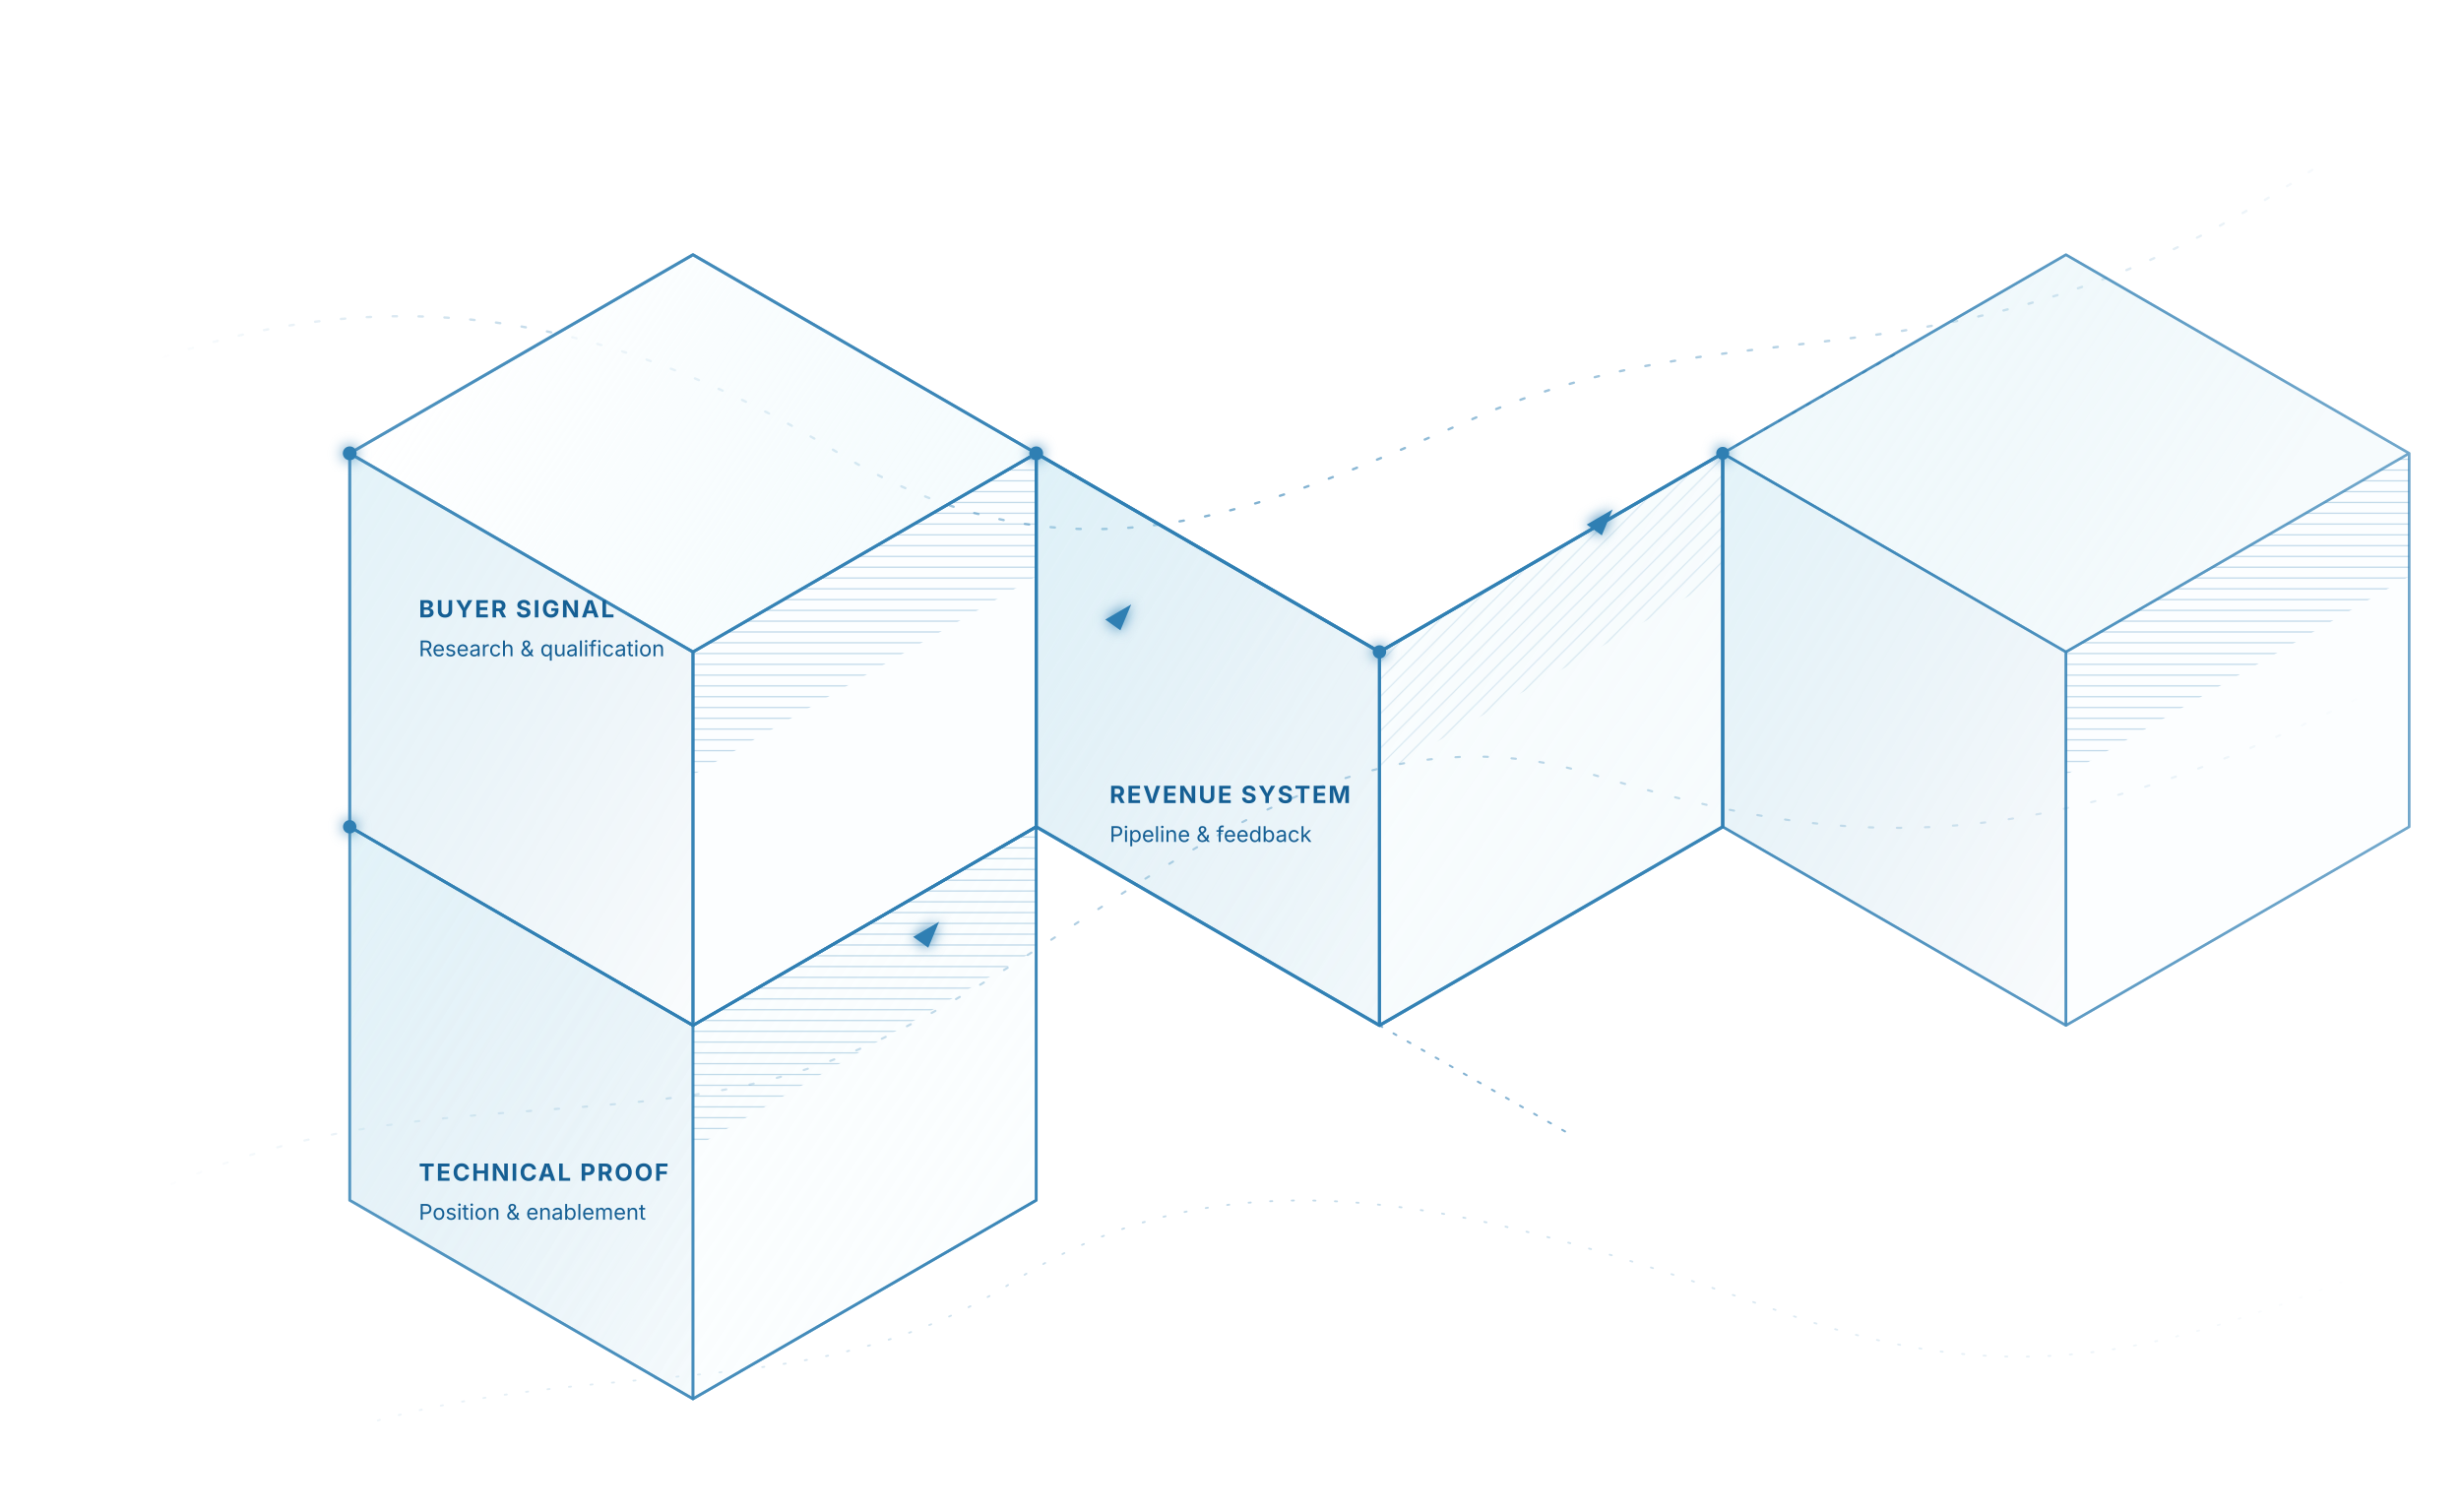
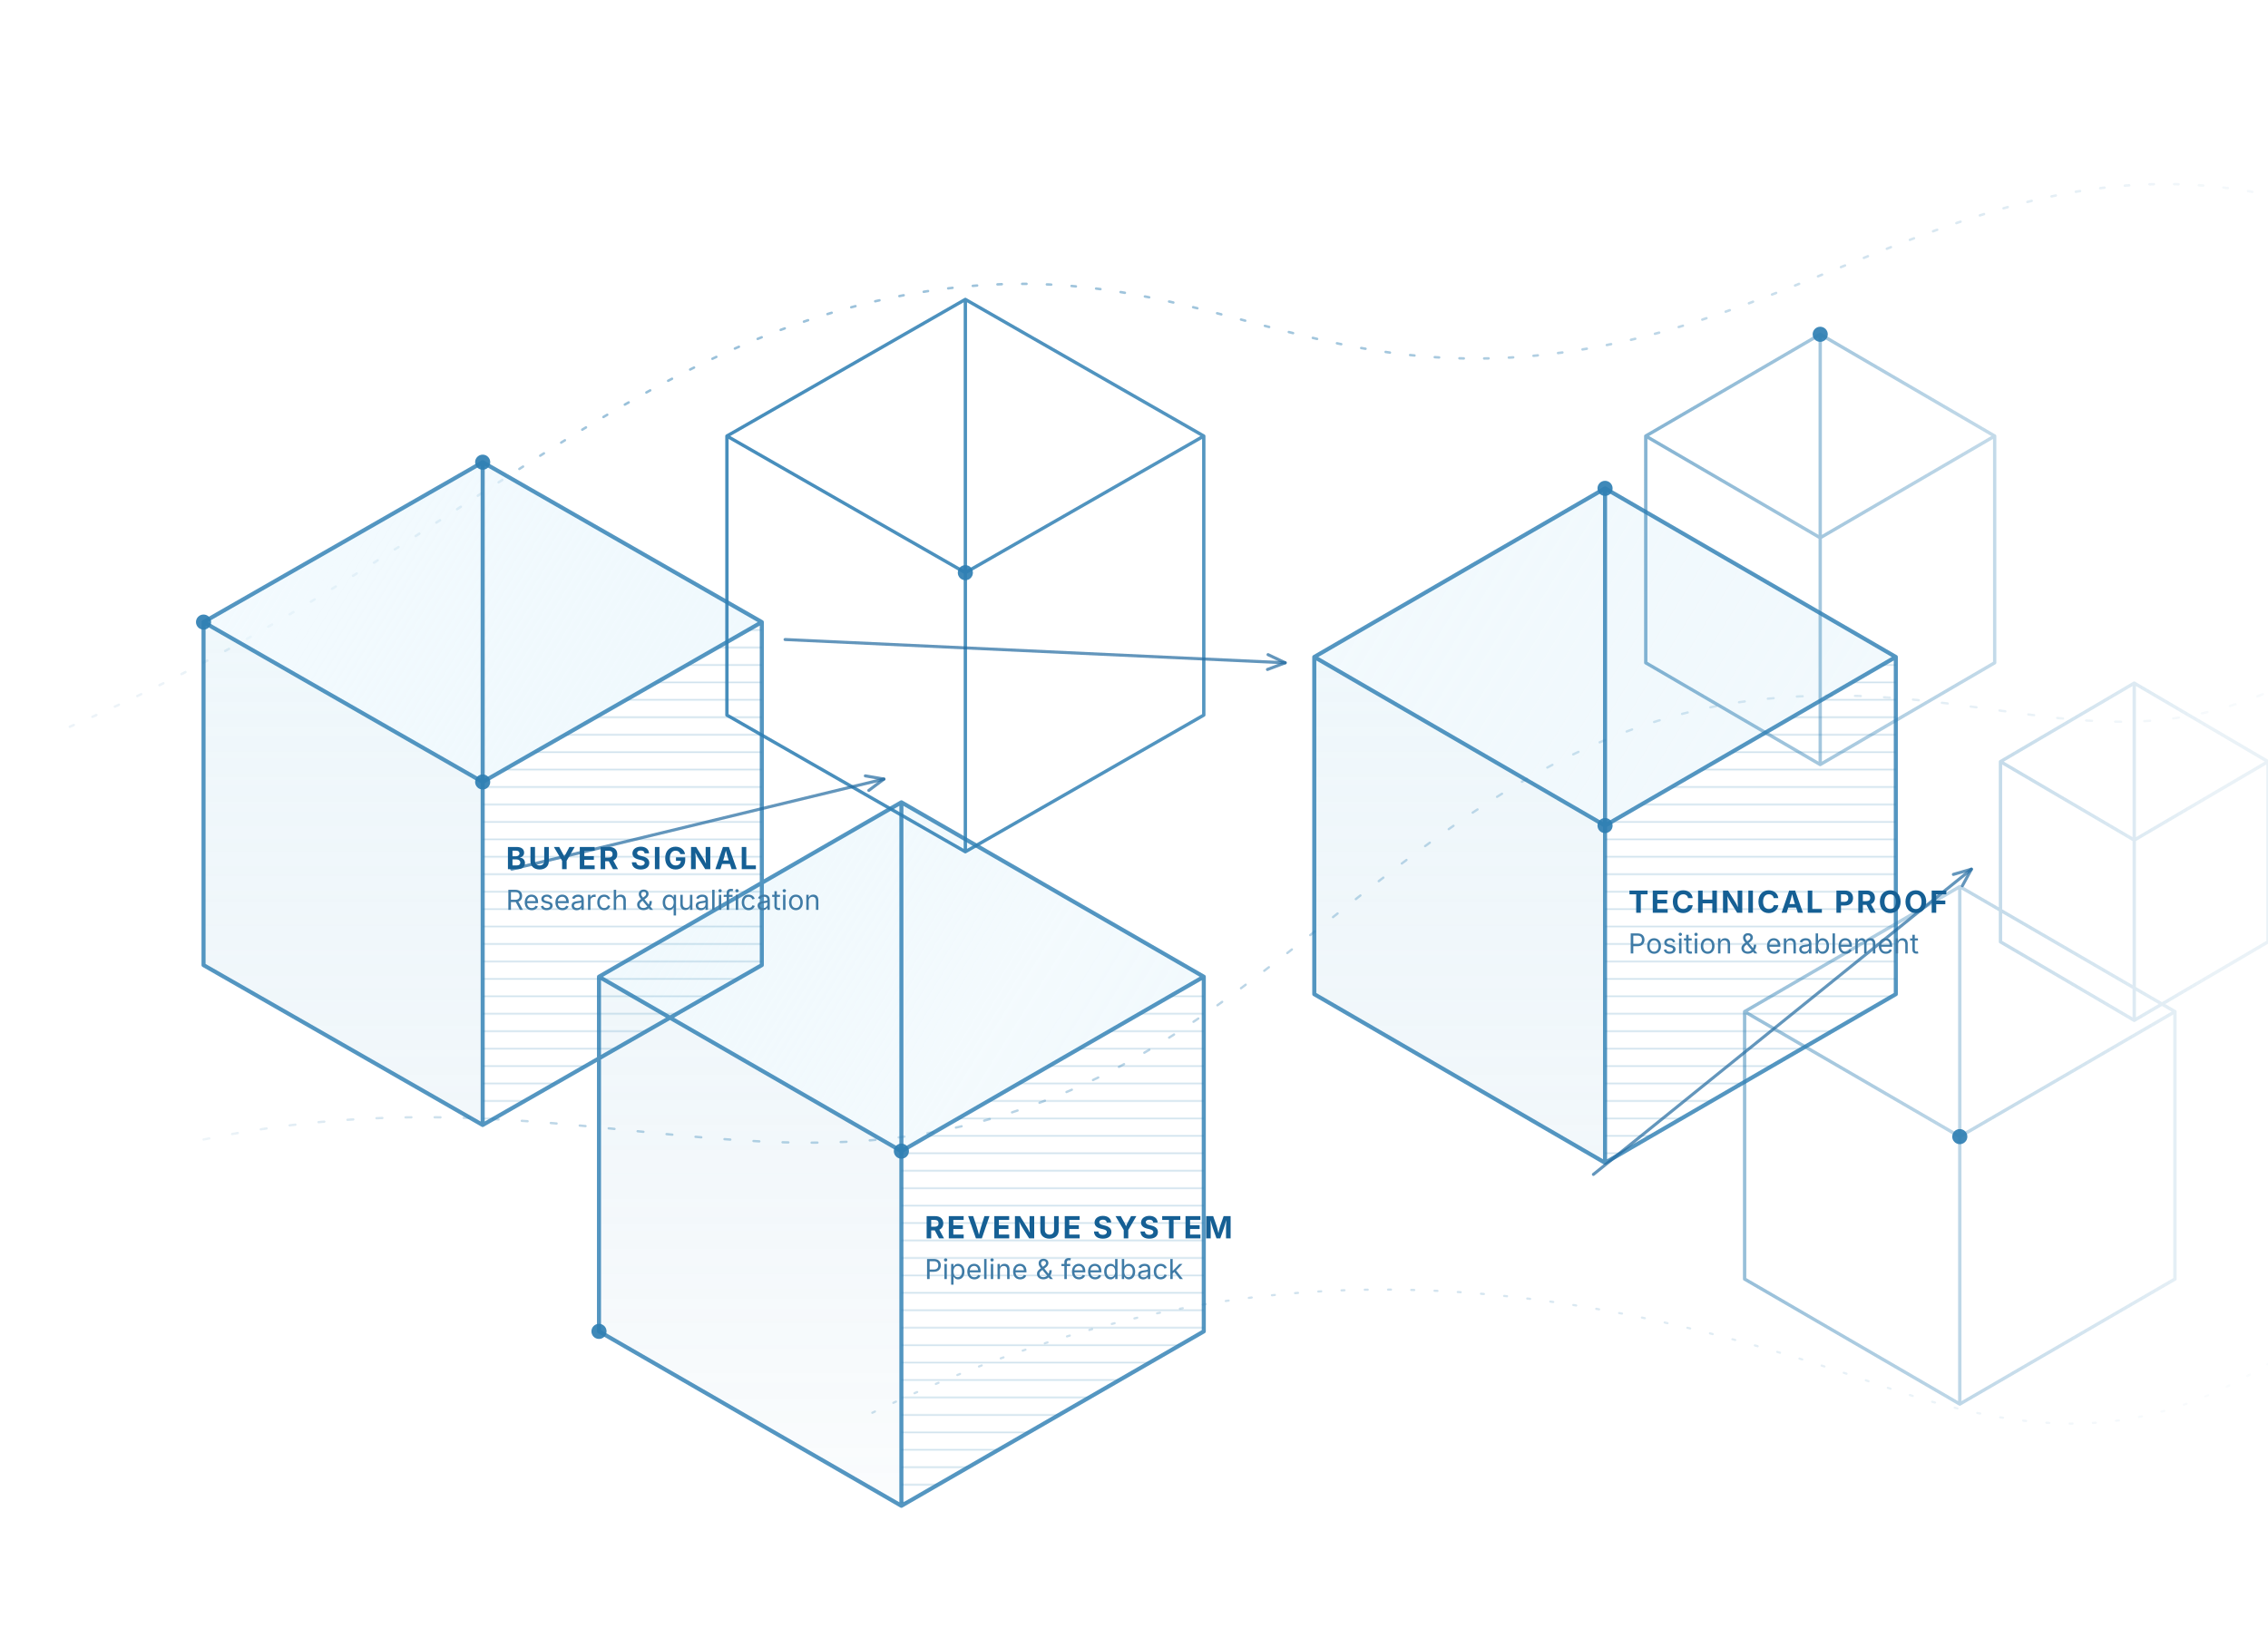
- <svg xmlns="http://www.w3.org/2000/svg" viewBox="-120 -42 1140 700" fill="none" aria-hidden="true">
+ <svg xmlns="http://www.w3.org/2000/svg" viewBox="0 0 780 560" fill="none" aria-hidden="true">
  <defs>
-     <linearGradient id="planeLight" x1="120" y1="50" x2="740" y2="470" gradientUnits="userSpaceOnUse">
-       <stop stop-color="#ffffff" stop-opacity=".86" />
-       <stop offset=".58" stop-color="#dff4fa" stop-opacity=".3" />
-       <stop offset="1" stop-color="#85c8df" stop-opacity=".08" />
+     <linearGradient id="wireFade" x1="60" y1="0" x2="760" y2="0" gradientUnits="userSpaceOnUse">
+       <stop stop-color="#2f7fb3" stop-opacity=".16" />
+       <stop offset=".22" stop-color="#2f7fb3" stop-opacity=".9" />
+       <stop offset=".6" stop-color="#2f7fb3" stop-opacity=".8" />
+       <stop offset="1" stop-color="#2f7fb3" stop-opacity=".1" />
    </linearGradient>
-     <linearGradient id="planeBlue" x1="0" y1="0" x2="1" y2="1">
-       <stop stop-color="#77c5e1" stop-opacity=".2" />
-       <stop offset="1" stop-color="#2f7fb3" stop-opacity=".025" />
+     <linearGradient id="topFill" x1="60" y1="120" x2="620" y2="470" gradientUnits="userSpaceOnUse">
+       <stop stop-color="#f4fbff" stop-opacity=".85" />
+       <stop offset=".55" stop-color="#d6eef9" stop-opacity=".28" />
+       <stop offset="1" stop-color="#8fcdee" stop-opacity=".08" />
    </linearGradient>
-     <linearGradient id="lineFade" x1="-50" y1="0" x2="980" y2="0" gradientUnits="userSpaceOnUse">
-       <stop stop-color="#2f7fb3" stop-opacity="0" />
-       <stop offset=".17" stop-color="#2f7fb3" stop-opacity=".42" />
-       <stop offset=".5" stop-color="#2f7fb3" stop-opacity=".92" />
-       <stop offset=".84" stop-color="#2f7fb3" stop-opacity=".36" />
-       <stop offset="1" stop-color="#2f7fb3" stop-opacity="0" />
+     <linearGradient id="sideFill" x1="0" y1="0" x2="0" y2="1">
+       <stop stop-color="#9fd4ea" stop-opacity=".16" />
+       <stop offset="1" stop-color="#2f7fb3" stop-opacity=".02" />
    </linearGradient>
-     <pattern id="fineLines" width="5" height="5" patternUnits="userSpaceOnUse">
-       <path d="M0 .75H5" stroke="#2f7fb3" stroke-opacity=".28" stroke-width=".6" />
+     <pattern id="hatch" width="6" height="6" patternUnits="userSpaceOnUse" patternTransform="rotate(0)">
+       <path d="M0 .75H6" stroke="#2f7fb3" stroke-opacity=".22" stroke-width=".55" />
    </pattern>
-     <pattern id="crossLines" width="8" height="8" patternUnits="userSpaceOnUse">
-       <path d="M0 8 8 0M-4 4 4-4M4 12 12 4" stroke="#2f7fb3" stroke-opacity=".15" stroke-width=".58" />
-     </pattern>
-     <filter id="nodeGlow" x="-80%" y="-80%" width="260%" height="260%" color-interpolation-filters="sRGB">
-       <feGaussianBlur stdDeviation="3.2" result="blur" />
-       <feMerge>
-         <feMergeNode in="blur" />
-         <feMergeNode in="SourceGraphic" />
-       </feMerge>
-     </filter>
  </defs>
-   <g stroke="url(#lineFade)" stroke-linecap="round">
-     <path d="M-110 152C36 75 157 100 267 167c111 68 198 27 300-17 127-54 227-5 391-118" stroke-width="1.1" stroke-dasharray="2 10" opacity=".66" />
-     <path d="M-64 518c123-66 238-28 342-74 114-50 207-166 337-128 121 36 214 48 407-61" stroke-width="1" stroke-dasharray="2 11" opacity=".48" />
-     <path d="M55 616c111-30 204-7 294-64 105-67 222-34 354 13 118 42 190 18 312-34" stroke-width=".85" stroke-dasharray="1 9" opacity=".32" />
+   <g stroke="url(#wireFade)" stroke-linecap="round" fill="none">
+     <path d="M24 250C150 196 214 116 320 100 415 86 452 140 556 118 636 101 700 44 792 70" stroke-width=".85" stroke-dasharray="1.5 7" opacity=".55" />
+     <path d="M70 392c126-26 196 26 296-16 86-36 140-128 246-136 76-6 118 28 184-10" stroke-width=".8" stroke-dasharray="2 8" opacity=".4" />
+     <path d="M300 486c120-58 226-52 348-9 58 20 94 16 134-9" stroke-width=".75" stroke-dasharray="1 7" opacity=".28" />
  </g>
-   <g stroke="url(#lineFade)" stroke-linecap="round" stroke-linejoin="round">
-     <path d="m42 168 159-92 159 92-159 92Z" fill="url(#planeLight)" stroke-width="1.35" />
-     <path d="m42 168 159 92v173L42 341Z" fill="url(#planeBlue)" stroke-width="1.35" />
-     <path d="m201 260 159-92v173l-159 92Z" fill="#dff4fa" fill-opacity=".1" stroke-width="1.35" />
-     <path d="m201 260 159-92v57l-159 92Z" fill="url(#fineLines)" stroke="none" />
-     <path d="m360 168 159 92 159-92v173l-159 92-159-92Z" fill="url(#planeLight)" fill-opacity=".56" stroke-width="1.45" />
-     <path d="m519 260 159-92v57l-159 92Z" fill="url(#crossLines)" stroke="none" />
-     <path d="m360 168 159 92v173l-159-92Z" fill="url(#planeBlue)" stroke="none" />
-     <path d="M519 260v173M360 168l159 92 159-92" stroke-width="1.35" />
-     <path d="m42 341 159 92 159-92v173l-159 92-159-92Z" fill="url(#planeLight)" fill-opacity=".45" stroke-width="1.3" />
-     <path d="m201 433 159-92v57l-159 92Z" fill="url(#fineLines)" stroke="none" />
-     <path d="m42 341 159 92v173L42 514Z" fill="url(#planeBlue)" stroke="none" />
-     <path d="M201 433v173M42 341l159 92 159-92" stroke-width="1.25" />
-     <path d="m678 168 159-92 159 92-159 92Z" fill="url(#planeLight)" stroke-width="1.2" />
-     <path d="m678 168 159 92v173l-159-92Z" fill="url(#planeBlue)" stroke-width="1.2" />
-     <path d="m837 260 159-92v173l-159 92Z" fill="#dff4fa" fill-opacity=".08" stroke-width="1.2" />
-     <path d="m837 260 159-92v57l-159 92Z" fill="url(#fineLines)" stroke="none" />
+   <g stroke="none">
+     <path d="M70 214 166 159 262 214 166 269Z M206 336 310 276 414 336 310 396Z M452 226 552 168 652 226 552 284Z" fill="url(#topFill)" />
+     <path d="M70 214 166 269 166 387 70 332Z M206 336 310 396 310 518 206 458Z M452 226 552 284 552 400 452 342Z" fill="url(#sideFill)" />
+     <path d="M166 269 262 214 262 332 166 387Z M310 396 414 336 414 458 310 518Z M552 284 652 226 652 342 552 400Z" fill="url(#hatch)" />
  </g>
-   <g stroke="#2f7fb3" stroke-linecap="round" stroke-linejoin="round" fill="none">
-     <path d="m42 168 159-92 159 92-159 92L42 168Zm0 0v173l159 92 159-92V168M201 260v173" stroke-width="1.4" stroke-opacity=".8" />
-     <path d="m360 168 159 92 159-92v173l-159 92-159-92V168Zm159 92v173" stroke-width="1.48" stroke-opacity=".88" />
-     <path d="m42 341 159 92 159-92v173l-159 92-159-92V341Zm159 92v173" stroke-width="1.3" stroke-opacity=".75" />
-     <path d="m678 168 159-92 159 92-159 92-159-92Zm0 0v173l159 92 159-92V168m-159 92v173" stroke-width="1.25" stroke-opacity=".68" />
-     <path d="m360 168 74 43m-74 130 74 43m244-216 80-46M519 433l91 52" stroke-width=".95" stroke-dasharray="1.5 6" stroke-opacity=".58" />
+   <g stroke="url(#wireFade)" stroke-width="1.15" stroke-linecap="round" stroke-linejoin="round" fill="none">
+     <path d="M332 103 414 150 414 246 332 293 250 246 250 150ZM250 150 332 197 414 150M332 103 332 197 332 293 M626 115 686 150 686 228 626 263 566 228 566 150ZM566 150 626 185 686 150M626 115 626 185 626 263 M674 305 748 348 748 440 674 483 600 440 600 348ZM600 348 674 391 748 348M674 305 674 391 674 483 M734 235 780 262 780 324 734 351 688 324 688 262ZM688 262 734 289 780 262M734 235 734 289 734 351" />
  </g>
-   <g fill="#2f7fb3" filter="url(#nodeGlow)">
-     <circle cx="42" cy="168" r="3.2" />
-     <circle cx="360" cy="168" r="3.2" />
-     <circle cx="42" cy="341" r="3.1" />
-     <circle cx="519" cy="260" r="3.1" />
-     <circle cx="678" cy="168" r="3" />
-     <path d="m392 245 12-7-5 12M303 392l12-7-5 12M615 201l12-7-5 12" />
+   <g stroke="#2f7fb3" stroke-width="1.4" stroke-linecap="round" stroke-linejoin="round" fill="none" stroke-opacity=".82">
+     <path d="M166 159 262 214 262 332 166 387 70 332 70 214ZM70 214 166 269 262 214M166 159 166 269 166 387 M310 276 414 336 414 458 310 518 206 458 206 336ZM206 336 310 396 414 336M310 276 310 396 310 518 M552 168 652 226 652 342 552 400 452 342 452 226ZM452 226 552 284 652 226M552 168 552 284 552 400" />
  </g>
-   <g fill="#155f94" font-family="Inter, Arial, sans-serif">
-     <text x="74" y="244" font-size="11" font-weight="700" letter-spacing=".85">BUYER SIGNAL</text>
-     <text x="74" y="262" font-size="10" font-weight="400">Research &amp; qualification</text>
-     <text x="394" y="330" font-size="11" font-weight="700" letter-spacing=".8">REVENUE SYSTEM</text>
-     <text x="394" y="348" font-size="10" font-weight="400">Pipeline &amp; feedback</text>
-     <text x="74" y="505" font-size="11" font-weight="700" letter-spacing=".8">TECHNICAL PROOF</text>
-     <text x="74" y="523" font-size="10" font-weight="400">Position &amp; enablement</text>
+   <g stroke="#226aa0" stroke-width="1.05" stroke-linecap="round" stroke-linejoin="round" stroke-opacity=".7" fill="none">
+     <path d="M176 299 304 268" />
+     <path d="M298.8 271.9 304 268 297.6 266.9" fill="none" />
+     <path d="M270 220 442 228" />
+     <path d="M435.9 230.3 442 228 436.1 225.2" fill="none" />
+     <path d="M548 404 678 299" />
+     <path d="M674.9 304.7 678 299 671.8 300.8" fill="none" />
+   </g>
+   <g fill="#2f7fb3" fill-opacity=".92">
+     <circle cx="70" cy="214" r="2.6" />
+     <circle cx="166" cy="269" r="2.6" />
+     <circle cx="166" cy="159" r="2.6" />
+     <circle cx="310" cy="396" r="2.6" />
+     <circle cx="206" cy="458" r="2.6" />
+     <circle cx="552" cy="284" r="2.6" />
+     <circle cx="552" cy="168" r="2.6" />
+     <circle cx="332" cy="197" r="2.6" />
+     <circle cx="674" cy="391" r="2.6" />
+     <circle cx="626" cy="115" r="2.6" />
+   </g>
+   <g font-family="Inter, Arial, sans-serif" fill="#155f94">
+     <g transform="translate(174 299)">
+       <text font-size="10.5" font-weight="700" letter-spacing=".8">BUYER SIGNAL</text>
+       <text y="14" font-size="9.5" font-weight="400" fill="#3f7ba6">Research &amp; qualification</text>
+     </g>
+     <g transform="translate(318 426)">
+       <text font-size="10.5" font-weight="700" letter-spacing=".72">REVENUE SYSTEM</text>
+       <text y="14" font-size="9.5" font-weight="400" fill="#3f7ba6">Pipeline &amp; feedback</text>
+     </g>
+     <g transform="translate(560 314)">
+       <text font-size="10.5" font-weight="700" letter-spacing=".72">TECHNICAL PROOF</text>
+       <text y="14" font-size="9.5" font-weight="400" fill="#3f7ba6">Position &amp; enablement</text>
+     </g>
  </g>
</svg>
